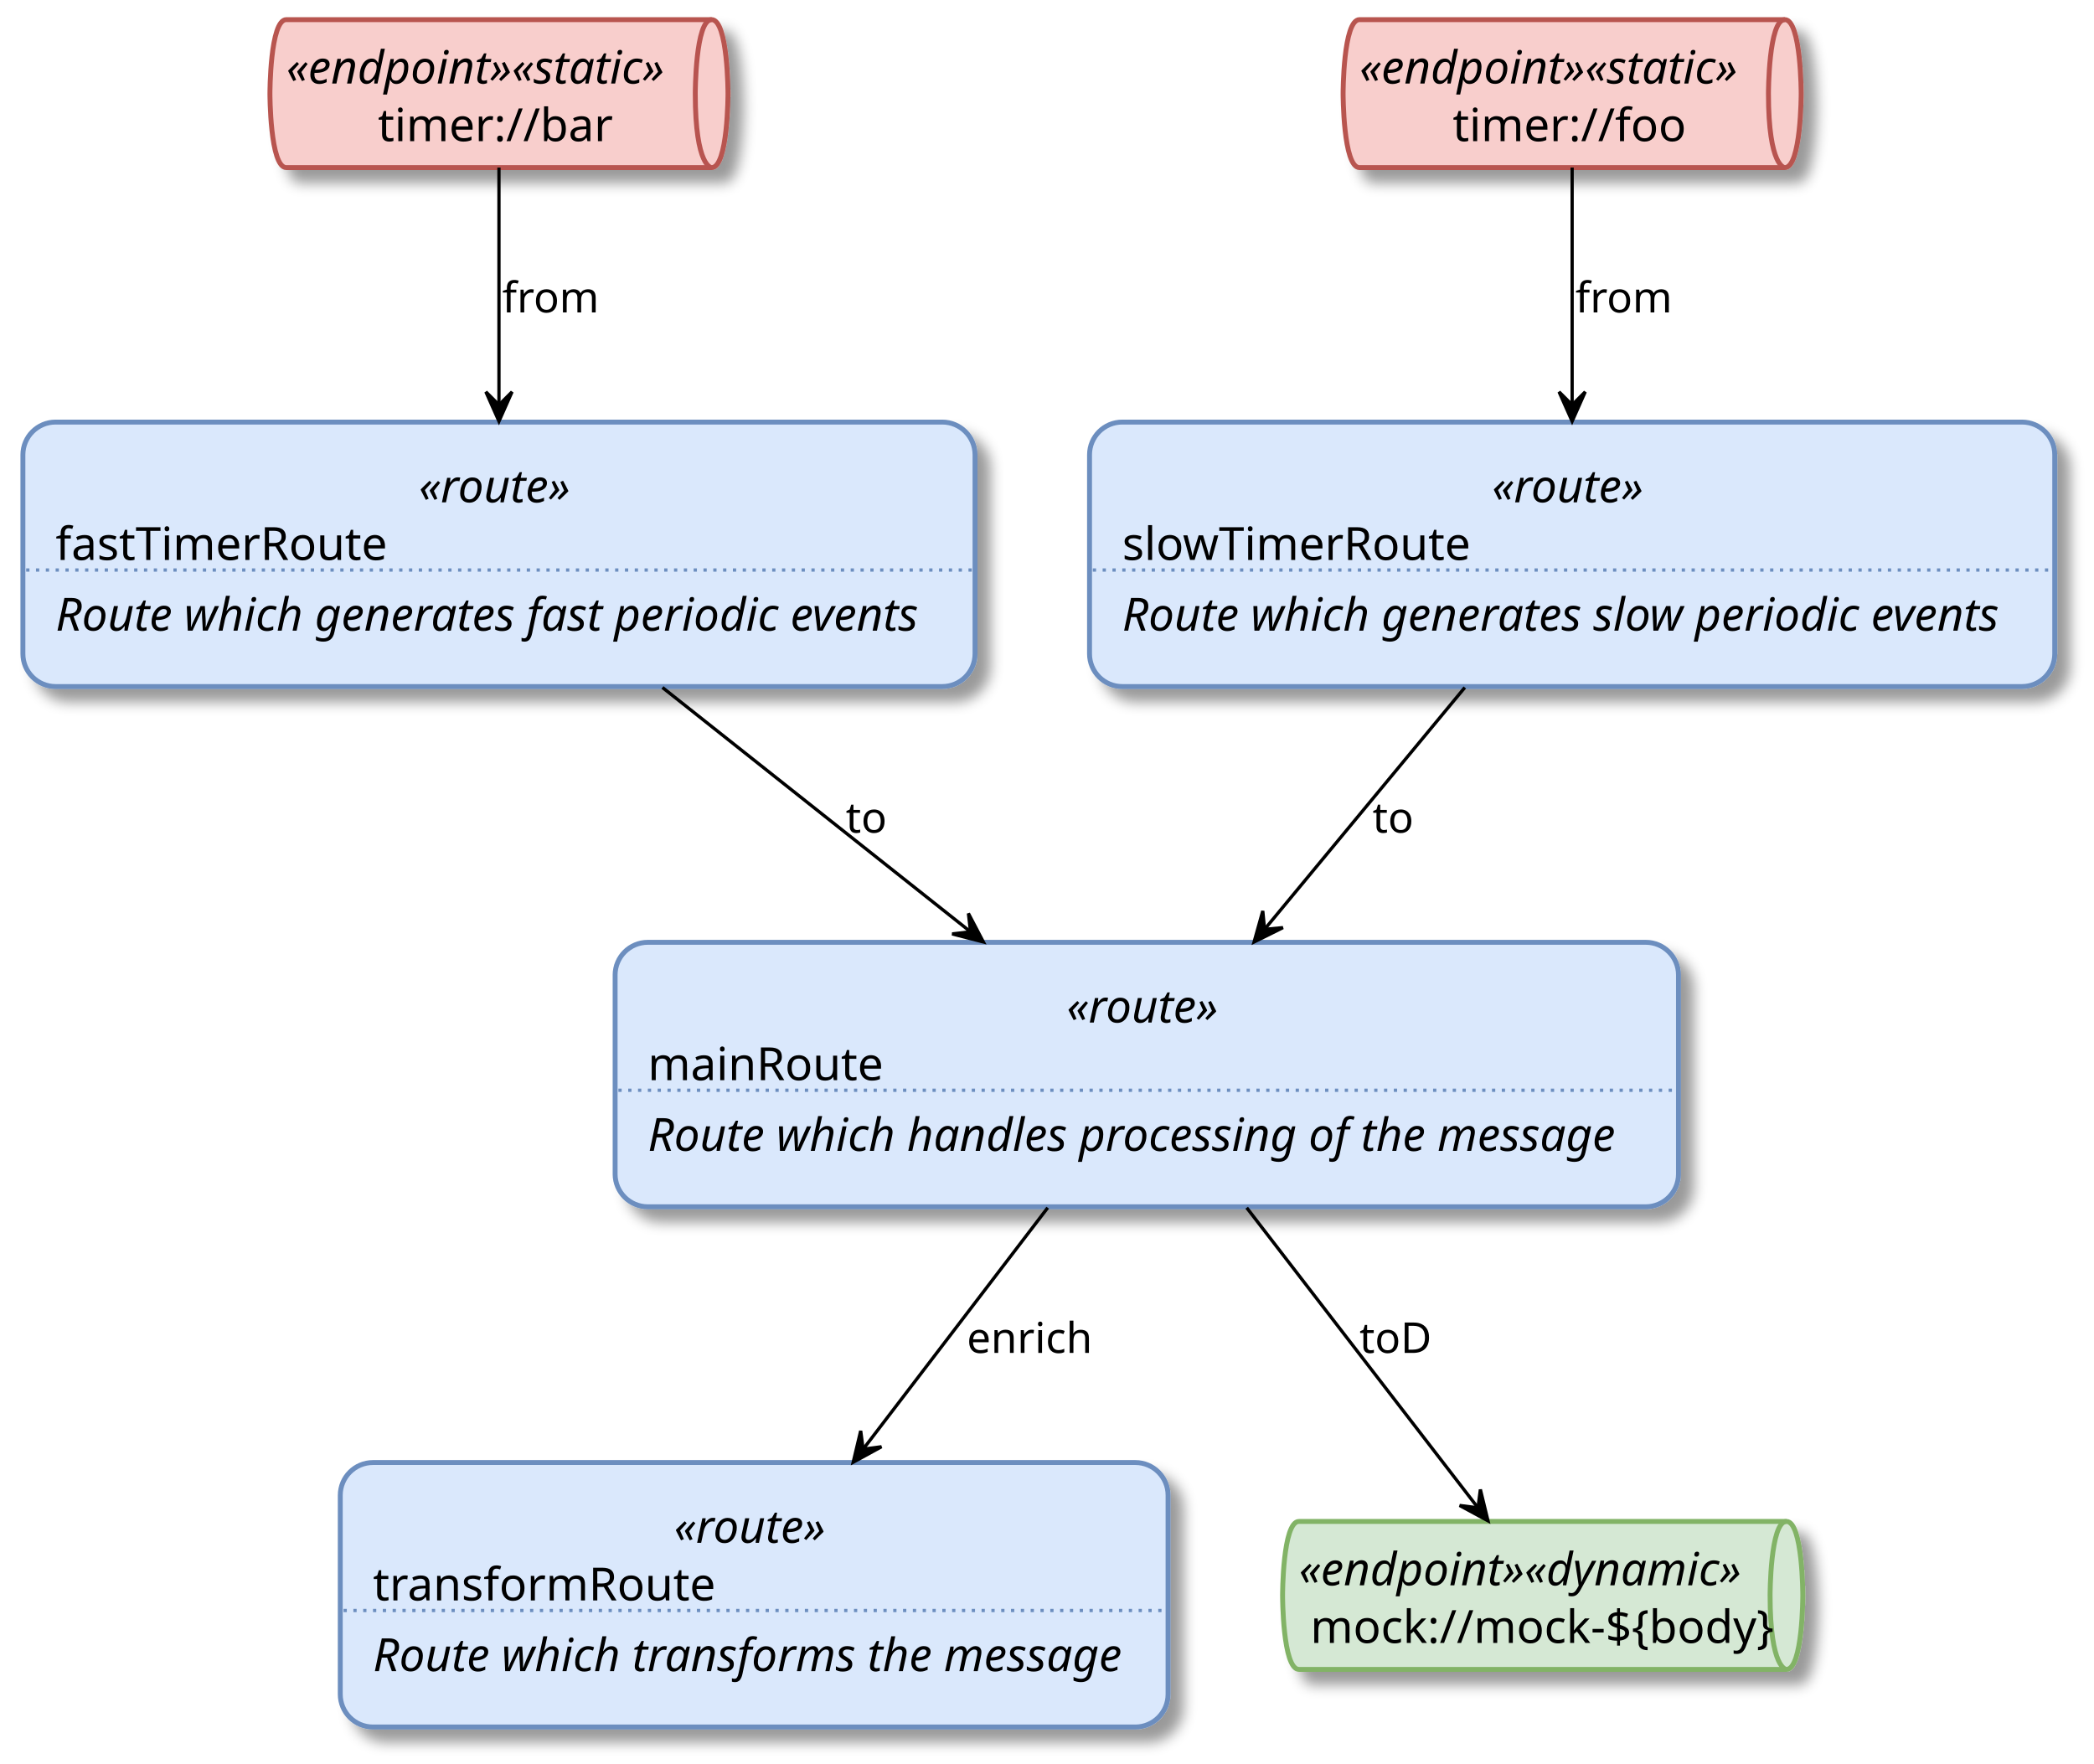
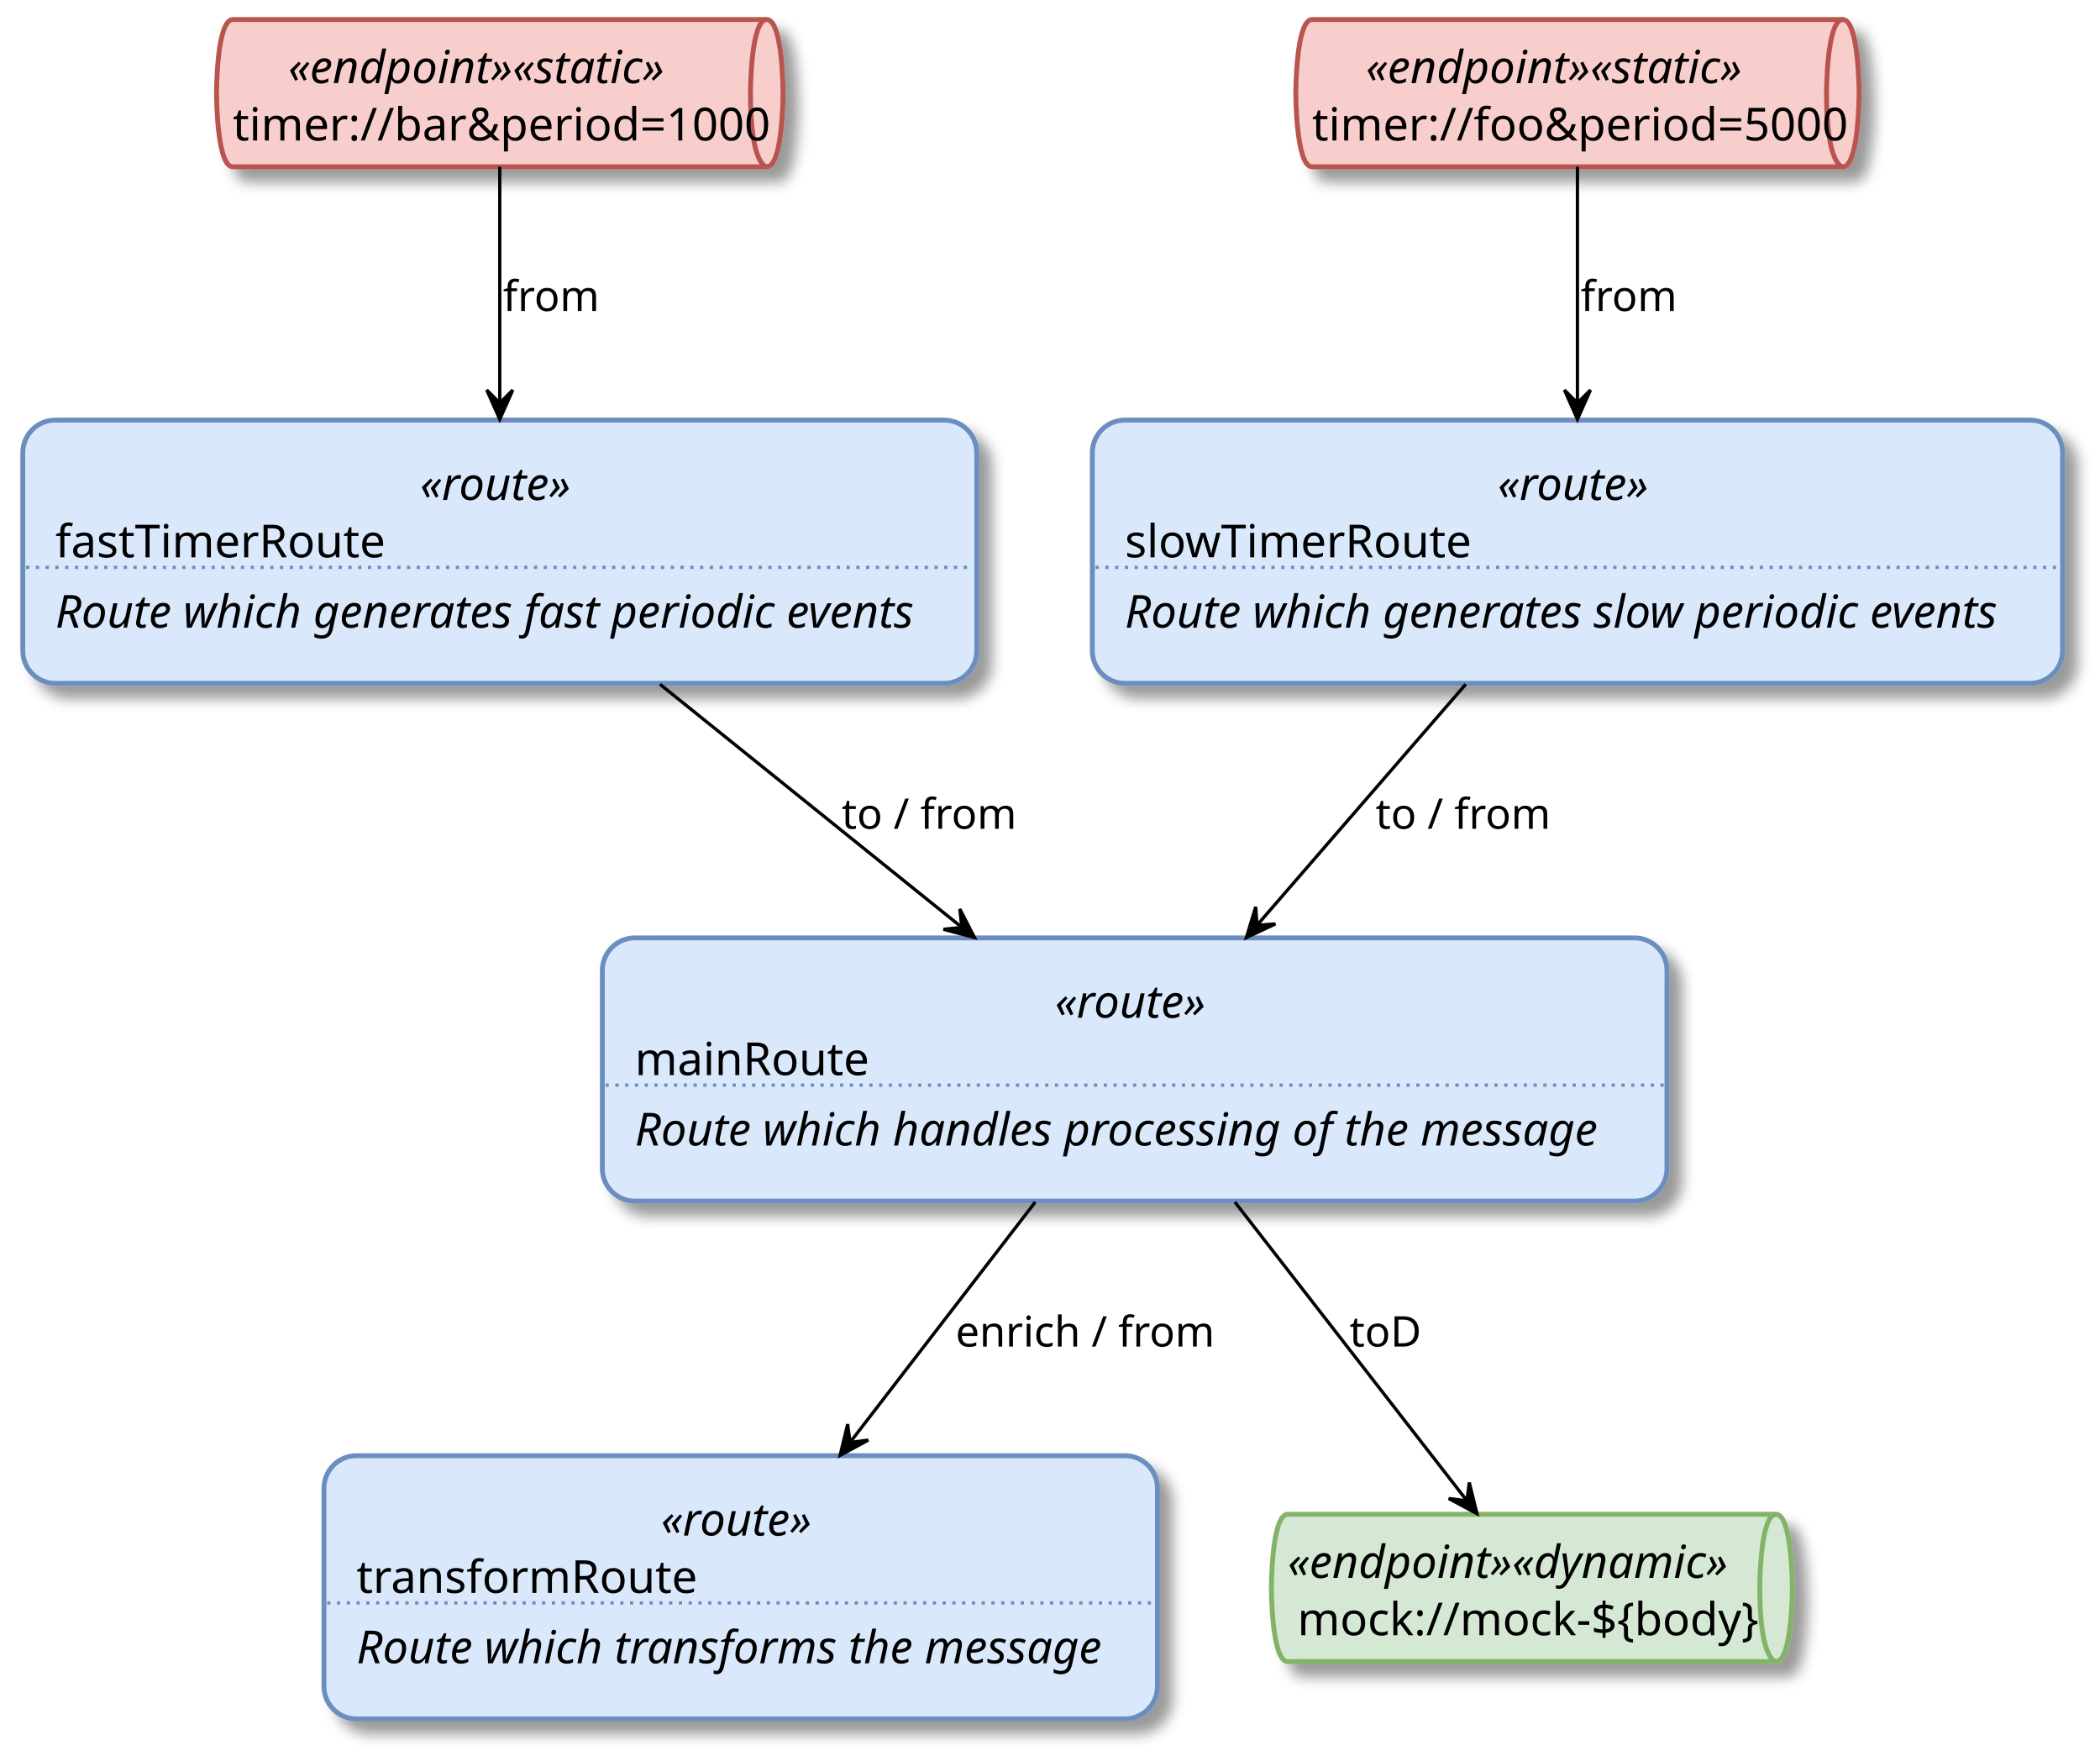
- <svg xmlns="http://www.w3.org/2000/svg" contentScriptType="application/ecmascript" contentStyleType="text/css" height="539px" preserveAspectRatio="none" style="width:640px;height:539px;" version="1.1" viewBox="0 0 640 539" width="640px" zoomAndPan="magnify">
+ <svg xmlns="http://www.w3.org/2000/svg" contentScriptType="application/ecmascript" contentStyleType="text/css" height="539px" preserveAspectRatio="none" style="width:645px;height:539px;" version="1.1" viewBox="0 0 645 539" width="645px" zoomAndPan="magnify">
  <defs>
-     <filter height="300%" id="f193xm6m3xvriw" width="300%" x="-1" y="-1">
+     <filter height="300%" id="f1brfqt9o3l0e2" width="300%" x="-1" y="-1">
      <feGaussianBlur result="blurOut" stdDeviation="2.0" />
      <feColorMatrix in="blurOut" result="blurOut2" type="matrix" values="0 0 0 0 0 0 0 0 0 0 0 0 0 0 0 0 0 0 .4 0" />
      <feOffset dx="4.0" dy="4.0" in="blurOut2" result="blurOut3" />
      <feBlend in="SourceGraphic" in2="blurOut3" mode="normal" />
    </filter>
  </defs>
  <g>
-     <rect fill="#DAE8FC" filter="url(#f193xm6m3xvriw)" height="80.828" rx="10" ry="10" style="stroke: #6C8EBF; stroke-width: 1.5;" width="325" x="188" y="288" />
-     <text fill="#000000" font-family="sans-serif" font-size="14" font-style="italic" lengthAdjust="spacingAndGlyphs" textLength="49" x="326" y="312.533">«route»</text>
-     <text fill="#000000" font-family="sans-serif" font-size="14" lengthAdjust="spacingAndGlyphs" textLength="68" x="198" y="330.143">mainRoute</text>
-     <line style="stroke: #6C8EBF; stroke-width: 1.0; stroke-dasharray: 1.0,2.0;" x1="189" x2="512" y1="333.219" y2="333.219" />
-     <text fill="#000000" font-family="sans-serif" font-size="14" font-style="italic" lengthAdjust="spacingAndGlyphs" textLength="305" x="198" y="351.752">Route which handles processing of the message</text>
-     <rect fill="#DAE8FC" filter="url(#f193xm6m3xvriw)" height="80.828" rx="10" ry="10" style="stroke: #6C8EBF; stroke-width: 1.5;" width="291" x="7" y="129" />
-     <text fill="#000000" font-family="sans-serif" font-size="14" font-style="italic" lengthAdjust="spacingAndGlyphs" textLength="49" x="128" y="153.533">«route»</text>
-     <text fill="#000000" font-family="sans-serif" font-size="14" lengthAdjust="spacingAndGlyphs" textLength="97" x="17" y="171.143">fastTimerRoute</text>
-     <line style="stroke: #6C8EBF; stroke-width: 1.0; stroke-dasharray: 1.0,2.0;" x1="8" x2="297" y1="174.219" y2="174.219" />
-     <text fill="#000000" font-family="sans-serif" font-size="14" font-style="italic" lengthAdjust="spacingAndGlyphs" textLength="271" x="17" y="192.752">Route which generates fast periodic events</text>
-     <rect fill="#DAE8FC" filter="url(#f193xm6m3xvriw)" height="80.828" rx="10" ry="10" style="stroke: #6C8EBF; stroke-width: 1.5;" width="253" x="104" y="447" />
-     <text fill="#000000" font-family="sans-serif" font-size="14" font-style="italic" lengthAdjust="spacingAndGlyphs" textLength="49" x="206" y="471.533">«route»</text>
-     <text fill="#000000" font-family="sans-serif" font-size="14" lengthAdjust="spacingAndGlyphs" textLength="98" x="114" y="489.143">transformRoute</text>
-     <line style="stroke: #6C8EBF; stroke-width: 1.0; stroke-dasharray: 1.0,2.0;" x1="105" x2="356" y1="492.219" y2="492.219" />
-     <text fill="#000000" font-family="sans-serif" font-size="14" font-style="italic" lengthAdjust="spacingAndGlyphs" textLength="233" x="114" y="510.752">Route which transforms the message</text>
-     <rect fill="#DAE8FC" filter="url(#f193xm6m3xvriw)" height="80.828" rx="10" ry="10" style="stroke: #6C8EBF; stroke-width: 1.5;" width="295" x="333" y="129" />
-     <text fill="#000000" font-family="sans-serif" font-size="14" font-style="italic" lengthAdjust="spacingAndGlyphs" textLength="49" x="456" y="153.533">«route»</text>
-     <text fill="#000000" font-family="sans-serif" font-size="14" lengthAdjust="spacingAndGlyphs" textLength="101" x="343" y="171.143">slowTimerRoute</text>
-     <line style="stroke: #6C8EBF; stroke-width: 1.0; stroke-dasharray: 1.0,2.0;" x1="334" x2="627" y1="174.219" y2="174.219" />
-     <text fill="#000000" font-family="sans-serif" font-size="14" font-style="italic" lengthAdjust="spacingAndGlyphs" textLength="275" x="343" y="192.752">Route which generates slow periodic events</text>
-     <path d="M415.5,6 L545.5,6 C550.5,6 550.5,28.609 550.5,28.609 C550.5,28.609 550.5,51.219 545.5,51.219 L415.5,51.219 C410.5,51.219 410.5,28.609 410.5,28.609 C410.5,28.609 410.5,6 415.5,6 " fill="#F8CECC" filter="url(#f193xm6m3xvriw)" style="stroke: #B85450; stroke-width: 1.5;" />
-     <path d="M545.5,6 C540.5,6 540.5,28.609 540.5,28.609 C540.5,51.219 545.5,51.219 545.5,51.219 " fill="none" style="stroke: #B85450; stroke-width: 1.5;" />
-     <text fill="#000000" font-family="sans-serif" font-size="14" font-style="italic" lengthAdjust="spacingAndGlyphs" textLength="120" x="415.5" y="25.533">«endpoint»«static»</text>
-     <text fill="#000000" font-family="sans-serif" font-size="14" lengthAdjust="spacingAndGlyphs" textLength="63" x="444" y="43.143">timer://foo</text>
-     <path d="M87.5,6 L217.5,6 C222.5,6 222.5,28.609 222.5,28.609 C222.5,28.609 222.5,51.219 217.5,51.219 L87.5,51.219 C82.5,51.219 82.5,28.609 82.5,28.609 C82.5,28.609 82.5,6 87.5,6 " fill="#F8CECC" filter="url(#f193xm6m3xvriw)" style="stroke: #B85450; stroke-width: 1.5;" />
-     <path d="M217.5,6 C212.5,6 212.5,28.609 212.5,28.609 C212.5,51.219 217.5,51.219 217.5,51.219 " fill="none" style="stroke: #B85450; stroke-width: 1.5;" />
-     <text fill="#000000" font-family="sans-serif" font-size="14" font-style="italic" lengthAdjust="spacingAndGlyphs" textLength="120" x="87.5" y="25.533">«endpoint»«static»</text>
-     <text fill="#000000" font-family="sans-serif" font-size="14" lengthAdjust="spacingAndGlyphs" textLength="64" x="115.5" y="43.143">timer://bar</text>
-     <path d="M397,465 L546,465 C551,465 551,487.609 551,487.609 C551,487.609 551,510.219 546,510.219 L397,510.219 C392,510.219 392,487.609 392,487.609 C392,487.609 392,465 397,465 " fill="#D5E8D4" filter="url(#f193xm6m3xvriw)" style="stroke: #82B366; stroke-width: 1.5;" />
-     <path d="M546,465 C541,465 541,487.609 541,487.609 C541,510.219 546,510.219 546,510.219 " fill="none" style="stroke: #82B366; stroke-width: 1.5;" />
-     <text fill="#000000" font-family="sans-serif" font-size="14" font-style="italic" lengthAdjust="spacingAndGlyphs" textLength="139" x="397" y="484.533">«endpoint»«dynamic»</text>
-     <text fill="#000000" font-family="sans-serif" font-size="14" lengthAdjust="spacingAndGlyphs" textLength="132" x="400.5" y="502.143">mock://mock-${body}</text>
-     <path codeLine="60" d="M152.5,51.219 C152.5,70.537 152.5,99.401 152.5,123.66 " fill="none" id="endpoint_1-to-route_1" style="stroke: #000000; stroke-width: 1.0;" />
-     <polygon fill="#000000" points="152.5,128.761,156.5,119.761,152.5,123.761,148.5,119.761,152.5,128.761" style="stroke: #000000; stroke-width: 1.0;" />
-     <text fill="#000000" font-family="sans-serif" font-size="13" lengthAdjust="spacingAndGlyphs" textLength="25" x="153.5" y="95.495">from</text>
-     <path codeLine="62" d="M480.5,51.219 C480.5,70.537 480.5,99.401 480.5,123.66 " fill="none" id="endpoint_3-to-route_3" style="stroke: #000000; stroke-width: 1.0;" />
-     <polygon fill="#000000" points="480.5,128.761,484.5,119.761,480.5,123.761,476.5,119.761,480.5,128.761" style="stroke: #000000; stroke-width: 1.0;" />
-     <text fill="#000000" font-family="sans-serif" font-size="13" lengthAdjust="spacingAndGlyphs" textLength="25" x="481.5" y="95.495">from</text>
-     <path codeLine="64" d="M202.464,210.118 C231.072,232.802 266.989,261.282 296.28,284.508 " fill="none" id="route_1-to-route_4" style="stroke: #000000; stroke-width: 1.0;" />
-     <polygon fill="#000000" points="300.552,287.895,295.985,279.169,296.634,284.788,291.015,285.438,300.552,287.895" style="stroke: #000000; stroke-width: 1.0;" />
-     <text fill="#000000" font-family="sans-serif" font-size="13" lengthAdjust="spacingAndGlyphs" textLength="11" x="258.5" y="254.495">to</text>
-     <path codeLine="66" d="M447.696,210.118 C429.066,232.616 405.717,260.815 386.573,283.935 " fill="none" id="route_3-to-route_4" style="stroke: #000000; stroke-width: 1.0;" />
-     <polygon fill="#000000" points="383.294,287.895,392.115,283.513,386.483,284.044,385.952,278.412,383.294,287.895" style="stroke: #000000; stroke-width: 1.0;" />
-     <text fill="#000000" font-family="sans-serif" font-size="13" lengthAdjust="spacingAndGlyphs" textLength="11" x="419.5" y="254.495">to</text>
-     <path codeLine="72" d="M381.033,369.118 C403.138,397.799 432.383,435.745 451.556,460.622 " fill="none" id="route_4-to-dynamic_producer_endpoint_2" style="stroke: #000000; stroke-width: 1.0;" />
-     <polygon fill="#000000" points="454.779,464.804,452.455,455.233,451.727,460.843,446.118,460.116,454.779,464.804" style="stroke: #000000; stroke-width: 1.0;" />
-     <text fill="#000000" font-family="sans-serif" font-size="13" lengthAdjust="spacingAndGlyphs" textLength="20" x="415.5" y="413.495">toD</text>
-     <path codeLine="74" d="M320.219,369.118 C303.094,391.523 281.647,419.582 264.017,442.649 " fill="none" id="route_4-to-route_2" style="stroke: #000000; stroke-width: 1.0;" />
-     <polygon fill="#000000" points="260.771,446.895,269.414,442.173,263.807,442.922,263.058,437.315,260.771,446.895" style="stroke: #000000; stroke-width: 1.0;" />
-     <text fill="#000000" font-family="sans-serif" font-size="13" lengthAdjust="spacingAndGlyphs" textLength="35" x="295.5" y="413.495">enrich</text>
+     <rect fill="#DAE8FC" filter="url(#f1brfqt9o3l0e2)" height="80.828" rx="10" ry="10" style="stroke:#6C8EBF;stroke-width:1.5;" width="327" x="185" y="288" />
+     <text fill="#000000" font-family="sans-serif" font-size="14" font-style="italic" lengthAdjust="spacingAndGlyphs" textLength="49" x="324" y="312.533">«route»</text>
+     <text fill="#000000" font-family="sans-serif" font-size="14" lengthAdjust="spacingAndGlyphs" textLength="69" x="195" y="330.143">mainRoute</text>
+     <line style="stroke:#6C8EBF;stroke-width:1.0;stroke-dasharray:1.0,2.0;" x1="186" x2="511" y1="333.219" y2="333.219" />
+     <text fill="#000000" font-family="sans-serif" font-size="14" font-style="italic" lengthAdjust="spacingAndGlyphs" textLength="307" x="195" y="351.752">Route which handles processing of the message</text>
+     <rect fill="#DAE8FC" filter="url(#f1brfqt9o3l0e2)" height="80.828" rx="10" ry="10" style="stroke:#6C8EBF;stroke-width:1.5;" width="293" x="7" y="129" />
+     <text fill="#000000" font-family="sans-serif" font-size="14" font-style="italic" lengthAdjust="spacingAndGlyphs" textLength="49" x="129" y="153.533">«route»</text>
+     <text fill="#000000" font-family="sans-serif" font-size="14" lengthAdjust="spacingAndGlyphs" textLength="98" x="17" y="171.143">fastTimerRoute</text>
+     <line style="stroke:#6C8EBF;stroke-width:1.0;stroke-dasharray:1.0,2.0;" x1="8" x2="299" y1="174.219" y2="174.219" />
+     <text fill="#000000" font-family="sans-serif" font-size="14" font-style="italic" lengthAdjust="spacingAndGlyphs" textLength="273" x="17" y="192.752">Route which generates fast periodic events</text>
+     <rect fill="#DAE8FC" filter="url(#f1brfqt9o3l0e2)" height="80.828" rx="10" ry="10" style="stroke:#6C8EBF;stroke-width:1.5;" width="256" x="99.5" y="447" />
+     <text fill="#000000" font-family="sans-serif" font-size="14" font-style="italic" lengthAdjust="spacingAndGlyphs" textLength="49" x="203" y="471.533">«route»</text>
+     <text fill="#000000" font-family="sans-serif" font-size="14" lengthAdjust="spacingAndGlyphs" textLength="99" x="109.5" y="489.143">transformRoute</text>
+     <line style="stroke:#6C8EBF;stroke-width:1.0;stroke-dasharray:1.0,2.0;" x1="100.5" x2="354.5" y1="492.219" y2="492.219" />
+     <text fill="#000000" font-family="sans-serif" font-size="14" font-style="italic" lengthAdjust="spacingAndGlyphs" textLength="236" x="109.5" y="510.752">Route which transforms the message</text>
+     <rect fill="#DAE8FC" filter="url(#f1brfqt9o3l0e2)" height="80.828" rx="10" ry="10" style="stroke:#6C8EBF;stroke-width:1.5;" width="298" x="335.5" y="129" />
+     <text fill="#000000" font-family="sans-serif" font-size="14" font-style="italic" lengthAdjust="spacingAndGlyphs" textLength="49" x="460" y="153.533">«route»</text>
+     <text fill="#000000" font-family="sans-serif" font-size="14" lengthAdjust="spacingAndGlyphs" textLength="103" x="345.5" y="171.143">slowTimerRoute</text>
+     <line style="stroke:#6C8EBF;stroke-width:1.0;stroke-dasharray:1.0,2.0;" x1="336.5" x2="632.5" y1="174.219" y2="174.219" />
+     <text fill="#000000" font-family="sans-serif" font-size="14" font-style="italic" lengthAdjust="spacingAndGlyphs" textLength="278" x="345.5" y="192.752">Route which generates slow periodic events</text>
+     <path d="M71.5,6 L235.5,6 C240.5,6 240.5,28.609 240.5,28.609 C240.5,28.609 240.5,51.219 235.5,51.219 L71.5,51.219 C66.5,51.219 66.5,28.609 66.5,28.609 C66.5,28.609 66.5,6 71.5,6 " fill="#F8CECC" filter="url(#f1brfqt9o3l0e2)" style="stroke:#B85450;stroke-width:1.5;" />
+     <path d="M235.5,6 C230.5,6 230.5,28.609 230.5,28.609 C230.5,51.219 235.5,51.219 235.5,51.219 " fill="none" style="stroke:#B85450;stroke-width:1.5;" />
+     <text fill="#000000" font-family="sans-serif" font-size="14" font-style="italic" lengthAdjust="spacingAndGlyphs" textLength="120" x="88.5" y="25.533">«endpoint»«static»</text>
+     <text fill="#000000" font-family="sans-serif" font-size="14" lengthAdjust="spacingAndGlyphs" textLength="154" x="71.5" y="43.143">timer://bar&amp;period=1000</text>
+     <path d="M403,6 L566,6 C571,6 571,28.609 571,28.609 C571,28.609 571,51.219 566,51.219 L403,51.219 C398,51.219 398,28.609 398,28.609 C398,28.609 398,6 403,6 " fill="#F8CECC" filter="url(#f1brfqt9o3l0e2)" style="stroke:#B85450;stroke-width:1.5;" />
+     <path d="M566,6 C561,6 561,28.609 561,28.609 C561,51.219 566,51.219 566,51.219 " fill="none" style="stroke:#B85450;stroke-width:1.5;" />
+     <text fill="#000000" font-family="sans-serif" font-size="14" font-style="italic" lengthAdjust="spacingAndGlyphs" textLength="120" x="419.5" y="25.533">«endpoint»«static»</text>
+     <text fill="#000000" font-family="sans-serif" font-size="14" lengthAdjust="spacingAndGlyphs" textLength="153" x="403" y="43.143">timer://foo&amp;period=5000</text>
+     <path d="M395.5,465 L545.5,465 C550.5,465 550.5,487.609 550.5,487.609 C550.5,487.609 550.5,510.219 545.5,510.219 L395.5,510.219 C390.5,510.219 390.5,487.609 390.5,487.609 C390.5,487.609 390.5,465 395.5,465 " fill="#D5E8D4" filter="url(#f1brfqt9o3l0e2)" style="stroke:#82B366;stroke-width:1.5;" />
+     <path d="M545.5,465 C540.5,465 540.5,487.609 540.5,487.609 C540.5,510.219 545.5,510.219 545.5,510.219 " fill="none" style="stroke:#82B366;stroke-width:1.5;" />
+     <text fill="#000000" font-family="sans-serif" font-size="14" font-style="italic" lengthAdjust="spacingAndGlyphs" textLength="140" x="395.5" y="484.533">«endpoint»«dynamic»</text>
+     <text fill="#000000" font-family="sans-serif" font-size="14" lengthAdjust="spacingAndGlyphs" textLength="134" x="398.5" y="502.143">mock://mock-${body}</text>
+     <path codeLine="60" d="M153.5,51.219 C153.5,70.537 153.5,99.401 153.5,123.66 " fill="none" id="endpoint_0-to-route_0" style="stroke:#000000;stroke-width:1.0;" />
+     <polygon fill="#000000" points="153.5,128.761,157.5,119.761,153.5,123.761,149.5,119.761,153.5,128.761" style="stroke:#000000;stroke-width:1.0;" />
+     <text fill="#000000" font-family="sans-serif" font-size="13" lengthAdjust="spacingAndGlyphs" textLength="26" x="154.5" y="95.495">from</text>
+     <path codeLine="62" d="M484.5,51.219 C484.5,70.537 484.5,99.401 484.5,123.66 " fill="none" id="endpoint_3-to-route_3" style="stroke:#000000;stroke-width:1.0;" />
+     <polygon fill="#000000" points="484.5,128.761,488.5,119.761,484.5,123.761,480.5,119.761,484.5,128.761" style="stroke:#000000;stroke-width:1.0;" />
+     <text fill="#000000" font-family="sans-serif" font-size="13" lengthAdjust="spacingAndGlyphs" textLength="26" x="485.5" y="95.495">from</text>
+     <path codeLine="64" d="M450.181,210.118 C430.692,232.616 406.265,260.815 386.237,283.935 " fill="none" id="route_3-to-route_4" style="stroke:#000000;stroke-width:1.0;" />
+     <polygon fill="#000000" points="382.808,287.895,391.725,283.713,386.082,284.116,385.679,278.474,382.808,287.895" style="stroke:#000000;stroke-width:1.0;" />
+     <text fill="#000000" font-family="sans-serif" font-size="13" lengthAdjust="spacingAndGlyphs" textLength="49" x="422.5" y="254.495">to / from</text>
+     <path codeLine="66" d="M202.707,210.118 C230.882,232.802 266.255,261.282 295.102,284.508 " fill="none" id="route_0-to-route_4" style="stroke:#000000;stroke-width:1.0;" />
+     <polygon fill="#000000" points="299.309,287.895,294.808,279.135,295.415,284.759,289.79,285.366,299.309,287.895" style="stroke:#000000;stroke-width:1.0;" />
+     <text fill="#000000" font-family="sans-serif" font-size="13" lengthAdjust="spacingAndGlyphs" textLength="49" x="258.5" y="254.495">to / from</text>
+     <path codeLine="72" d="M379.286,369.118 C401.573,397.799 431.06,435.745 450.391,460.622 " fill="none" id="route_4-to-dynamic_producer_endpoint_2" style="stroke:#000000;stroke-width:1.0;" />
+     <polygon fill="#000000" points="453.641,464.804,451.276,455.243,450.572,460.856,444.96,460.153,453.641,464.804" style="stroke:#000000;stroke-width:1.0;" />
+     <text fill="#000000" font-family="sans-serif" font-size="13" lengthAdjust="spacingAndGlyphs" textLength="20" x="414.5" y="413.495">toD</text>
+     <path codeLine="74" d="M317.967,369.118 C300.699,391.523 279.073,419.582 261.296,442.649 " fill="none" id="route_4-to-route_1" style="stroke:#000000;stroke-width:1.0;" />
+     <polygon fill="#000000" points="258.024,446.895,266.687,442.209,261.076,442.935,260.35,437.325,258.024,446.895" style="stroke:#000000;stroke-width:1.0;" />
+     <text fill="#000000" font-family="sans-serif" font-size="13" lengthAdjust="spacingAndGlyphs" textLength="73" x="293.5" y="413.495">enrich / from</text>
  </g>
</svg>
